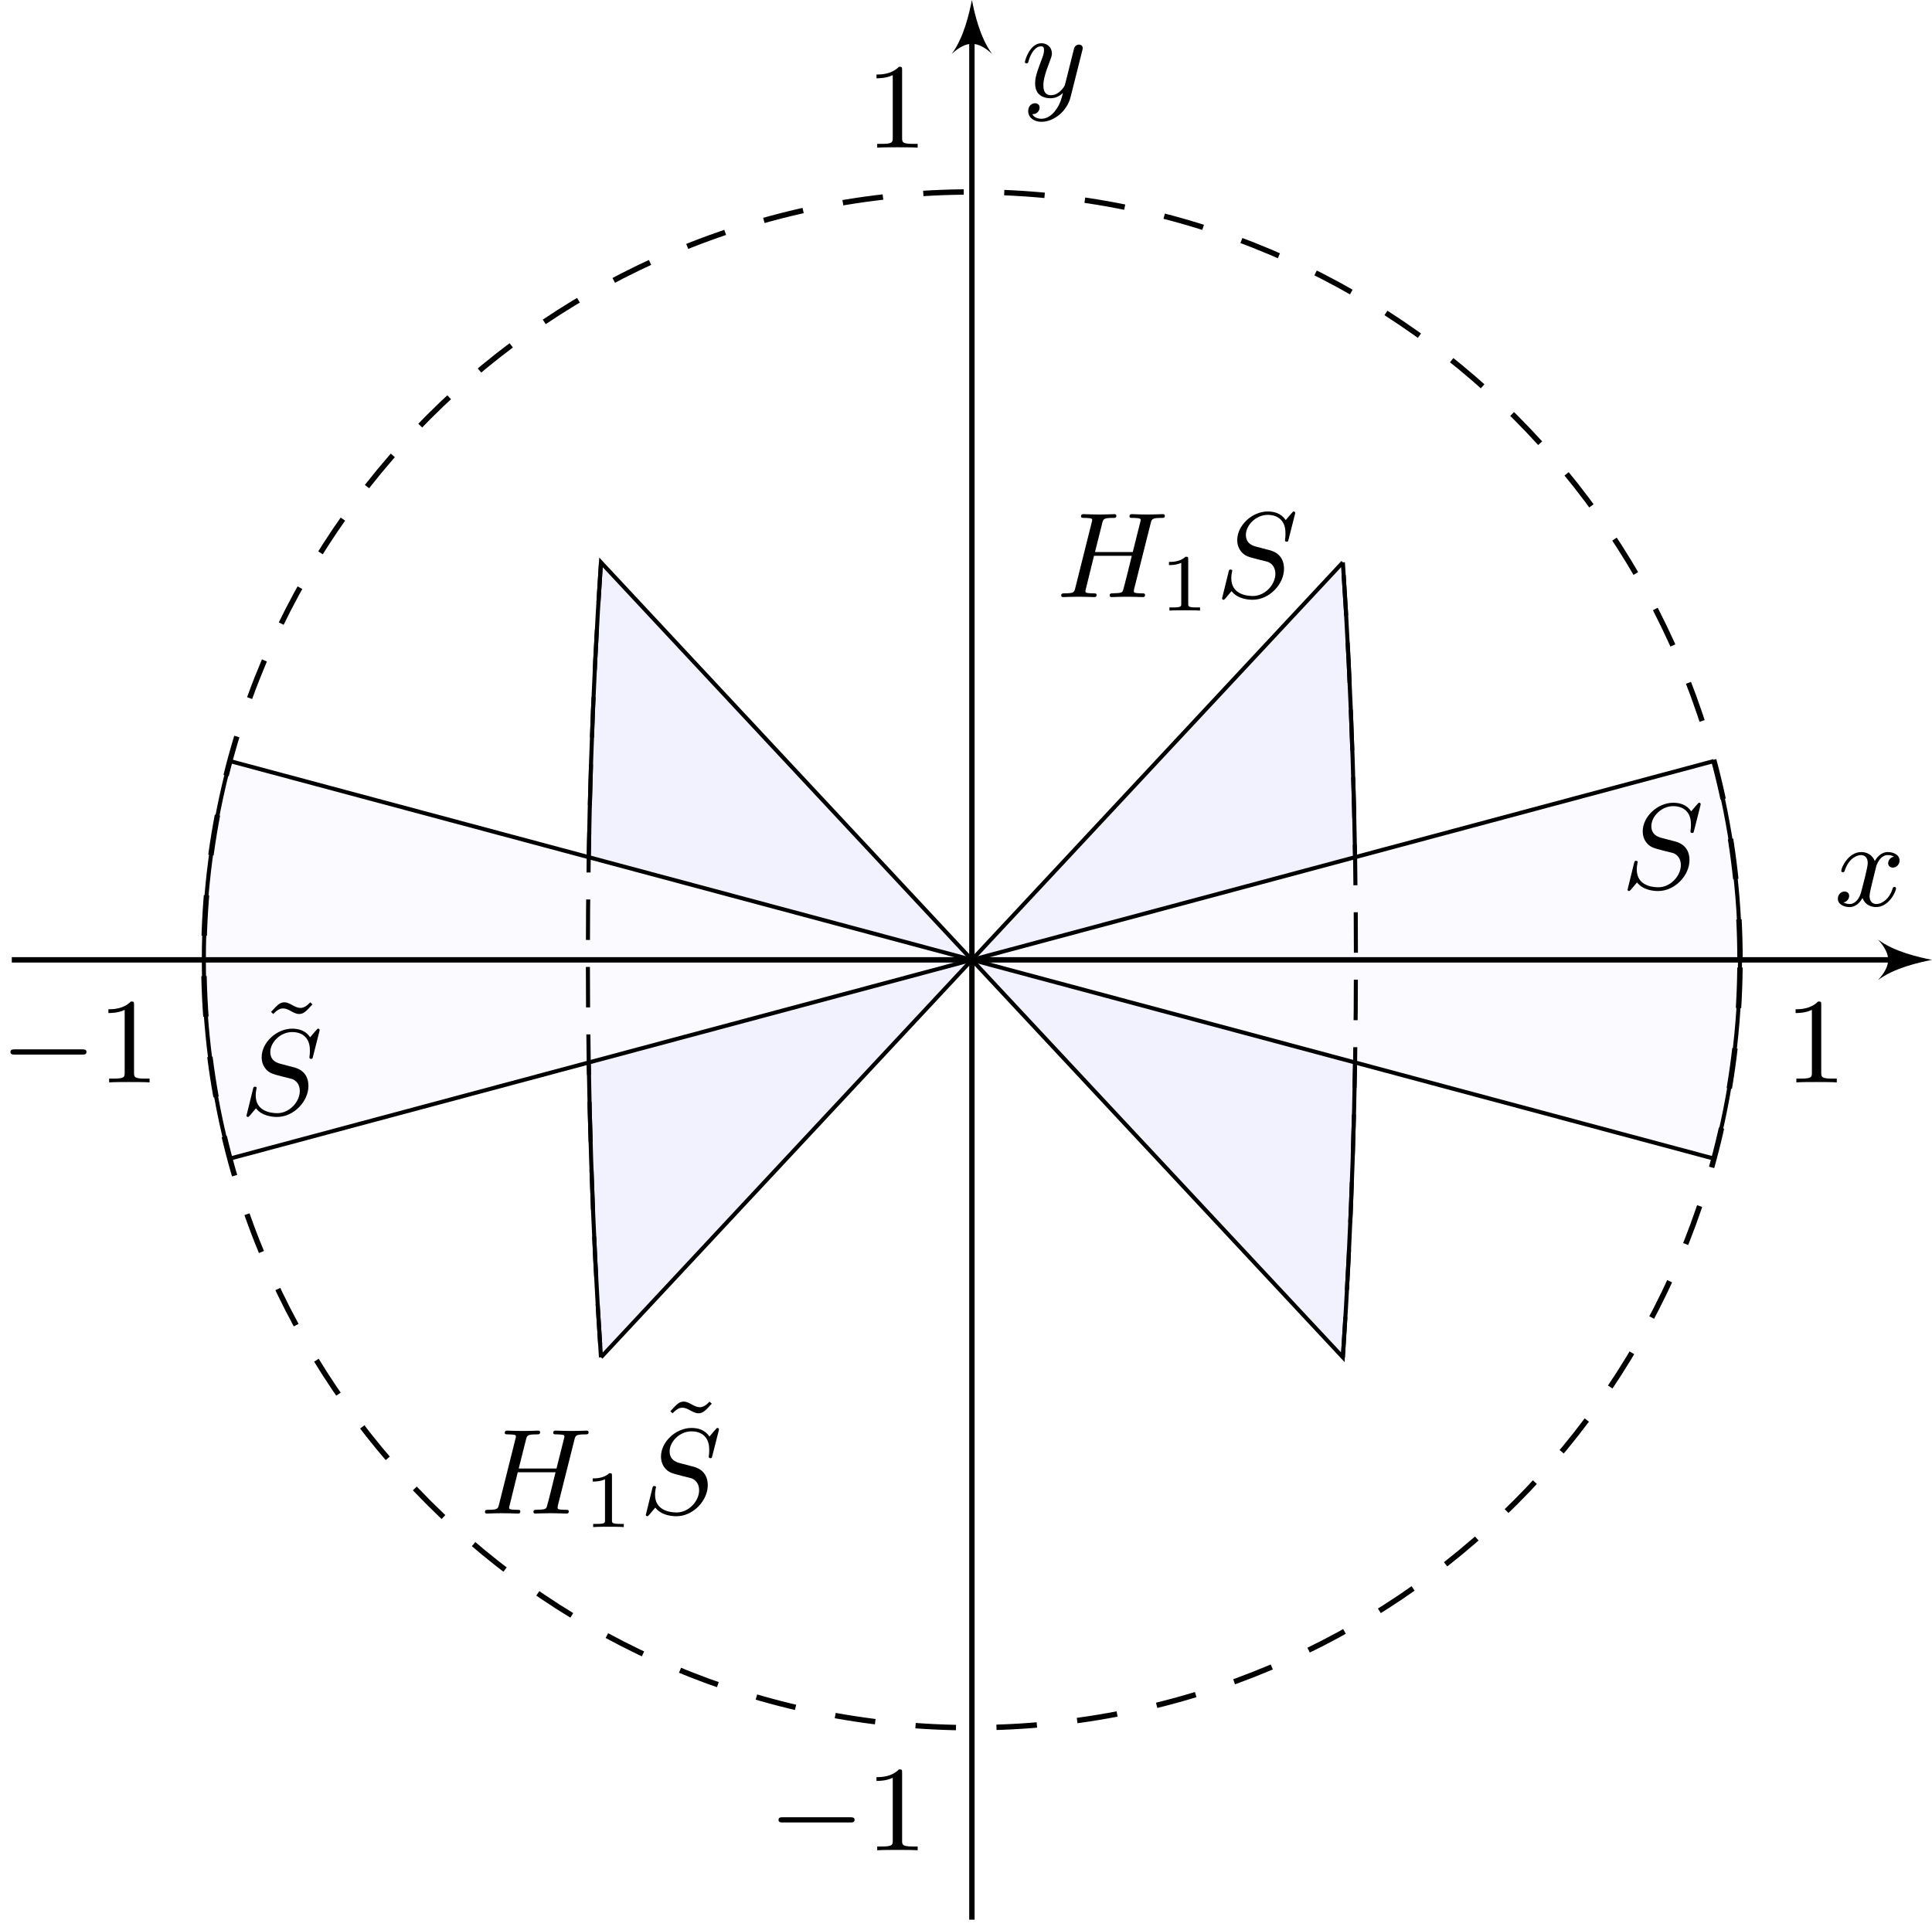
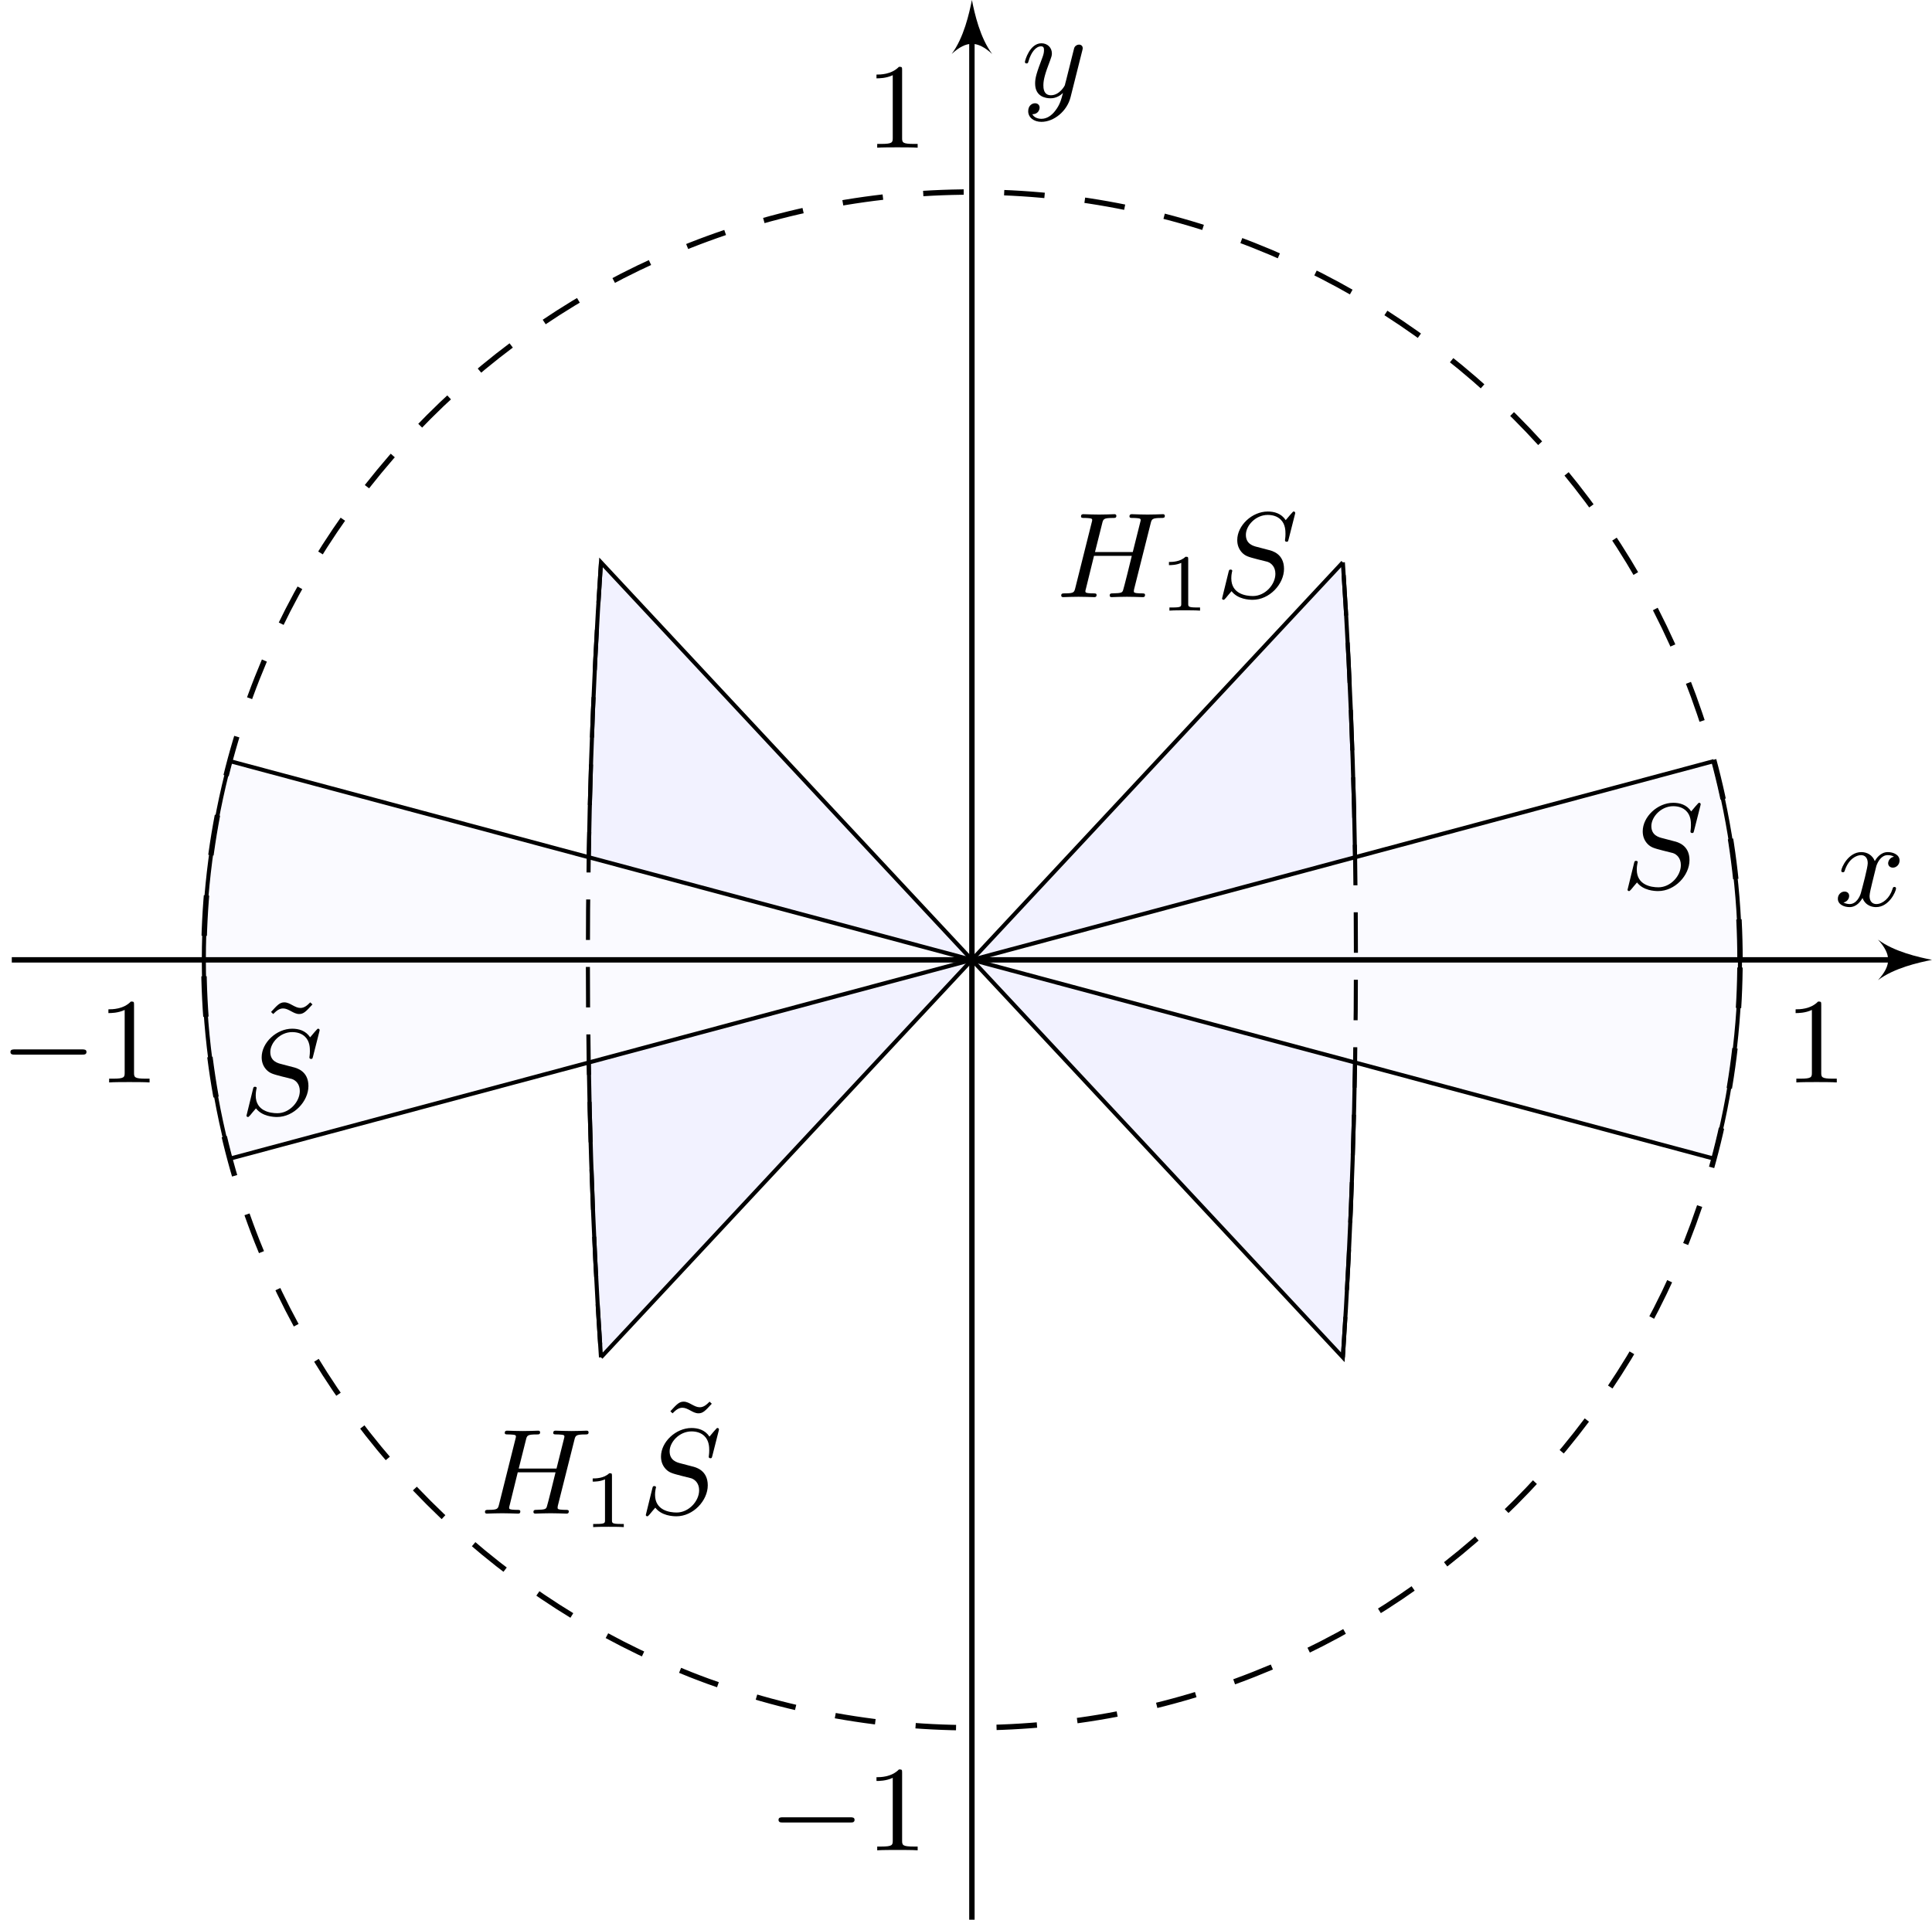
- <svg xmlns="http://www.w3.org/2000/svg" xmlns:xlink="http://www.w3.org/1999/xlink" version="1.1" width="199.647pt" height="198.702pt" viewBox="4.299 87.987 199.647 198.702">
+ <svg xmlns="http://www.w3.org/2000/svg" xmlns:xlink="http://www.w3.org/1999/xlink" version="1.1" width="199.647pt" height="198.707pt" viewBox="4.299 104.721 199.647 198.707">
  <defs>
-     <path id="g4-49" d="M2.726-5.73C2.726-5.954 2.717-5.972 2.493-5.972C1.937-5.398 1.112-5.398 .834-5.398V-5.12C1.004-5.12 1.551-5.12 2.035-5.353V-.717C2.035-.386 2.008-.278 1.175-.278H.888V0C1.21-.027 2.008-.027 2.376-.027S3.551-.027 3.873 0V-.278H3.587C2.753-.278 2.726-.386 2.726-.717V-5.73Z" />
-     <path id="g4-126" d="M3.667-5.999C3.425-5.756 3.219-5.586 2.941-5.586C2.744-5.586 2.573-5.667 2.295-5.819C2.179-5.882 1.973-5.999 1.757-5.999C1.426-5.999 1.255-5.819 .771-5.29L.933-5.138C1.175-5.38 1.381-5.55 1.659-5.55C1.856-5.55 2.026-5.469 2.304-5.317C2.421-5.254 2.627-5.138 2.842-5.138C3.174-5.138 3.344-5.317 3.829-5.846L3.667-5.999Z" />
    <path id="g1-72" d="M6.994-5.434C7.074-5.765 7.101-5.846 7.801-5.846C7.944-5.846 8.043-5.846 8.043-6.007C8.043-6.088 7.98-6.124 7.908-6.124L7.343-6.106C7.074-6.097 7.057-6.097 6.77-6.097S6.465-6.097 6.196-6.106C6.016-6.115 5.783-6.124 5.613-6.124C5.559-6.124 5.434-6.124 5.434-5.963C5.434-5.846 5.523-5.846 5.703-5.846C5.738-5.846 5.9-5.846 6.043-5.828C6.214-5.81 6.259-5.783 6.259-5.694C6.259-5.649 6.25-5.622 6.223-5.514L5.676-3.327H2.887L3.416-5.434C3.497-5.774 3.524-5.846 4.223-5.846C4.367-5.846 4.465-5.846 4.465-6.007C4.465-6.088 4.402-6.124 4.331-6.124L3.766-6.106C3.497-6.097 3.479-6.097 3.192-6.097S2.887-6.097 2.618-6.106C2.439-6.115 2.206-6.124 2.035-6.124C1.982-6.124 1.856-6.124 1.856-5.963C1.856-5.846 1.946-5.846 2.125-5.846C2.161-5.846 2.322-5.846 2.466-5.828C2.636-5.81 2.681-5.783 2.681-5.694C2.681-5.649 2.672-5.613 2.645-5.514L1.435-.681C1.354-.359 1.336-.278 .664-.278C.493-.278 .395-.278 .395-.117C.395-.036 .457 0 .529 0C.699 0 .924-.009 1.094-.018C1.363-.027 1.381-.027 1.668-.027S1.973-.027 2.242-.018C2.421-.009 2.654 0 2.824 0C2.896 0 3.004 0 3.004-.161C3.004-.278 2.914-.278 2.726-.278C2.69-.278 2.529-.278 2.385-.296C2.188-.323 2.179-.359 2.179-.439C2.179-.466 2.179-.484 2.224-.646L2.815-3.049H5.604C5.532-2.735 5.003-.601 4.958-.502C4.896-.35 4.869-.287 4.187-.278C4.08-.278 3.972-.278 3.972-.117C3.972-.036 4.035 0 4.107 0C4.277 0 4.501-.009 4.671-.018C4.94-.027 4.958-.027 5.245-.027S5.55-.027 5.819-.018C5.999-.009 6.232 0 6.402 0C6.474 0 6.581 0 6.581-.161C6.581-.278 6.492-.278 6.303-.278C6.267-.278 6.106-.278 5.963-.296C5.765-.323 5.756-.359 5.756-.439S5.774-.592 5.792-.655L6.994-5.434Z" />
    <path id="g1-83" d="M5.864-6.079C5.891-6.178 5.891-6.196 5.891-6.223C5.891-6.232 5.882-6.321 5.783-6.321C5.738-6.321 5.73-6.312 5.622-6.187C5.496-6.052 5.604-6.169 5.192-5.685C4.86-6.187 4.34-6.321 3.865-6.321C2.708-6.321 1.614-5.29 1.614-4.214C1.614-3.847 1.731-3.542 1.964-3.291C2.224-3.022 2.448-2.968 3.093-2.798L3.847-2.609C4.133-2.511 4.429-2.233 4.429-1.722C4.429-.924 3.667-.081 2.771-.081C2.242-.081 1.175-.242 1.175-1.39C1.175-1.47 1.175-1.605 1.228-1.874C1.246-1.91 1.246-1.928 1.246-1.937C1.246-1.973 1.228-2.035 1.121-2.035S1.004-1.991 .968-1.838L.493 .099C.493 .152 .538 .197 .601 .197C.646 .197 .655 .188 .771 .063C.825 0 1.085-.323 1.193-.439C1.659 .161 2.484 .197 2.753 .197C3.99 .197 5.066-.959 5.066-2.089C5.066-3.201 4.187-3.425 3.909-3.488L3.093-3.703C2.798-3.775 2.251-3.918 2.251-4.6S2.968-6.07 3.865-6.07C4.223-6.07 4.573-5.972 4.824-5.721C5.165-5.389 5.174-4.905 5.174-4.671C5.174-4.376 5.138-4.277 5.138-4.205S5.174-4.089 5.263-4.089C5.362-4.089 5.362-4.107 5.407-4.277L5.864-6.079Z" />
    <path id="g1-120" d="M4.411-3.622C4.08-3.56 3.981-3.273 3.981-3.138C3.981-2.968 4.107-2.815 4.331-2.815C4.582-2.815 4.824-3.031 4.824-3.344C4.824-3.757 4.376-3.963 3.954-3.963C3.416-3.963 3.102-3.488 2.995-3.3C2.824-3.739 2.43-3.963 2-3.963C1.04-3.963 .52-2.815 .52-2.582C.52-2.502 .583-2.475 .646-2.475C.726-2.475 .753-2.52 .771-2.573C1.049-3.461 1.641-3.739 1.982-3.739C2.242-3.739 2.475-3.569 2.475-3.147C2.475-2.824 2.089-1.39 1.973-.959C1.901-.681 1.632-.126 1.139-.126C.959-.126 .771-.188 .681-.242C.924-.287 1.103-.493 1.103-.726C1.103-.95 .933-1.049 .762-1.049C.502-1.049 .269-.825 .269-.52C.269-.081 .753 .099 1.13 .099C1.65 .099 1.955-.332 2.089-.574C2.313 .018 2.842 .099 3.084 .099C4.053 .099 4.564-1.067 4.564-1.282C4.564-1.327 4.537-1.39 4.447-1.39C4.349-1.39 4.34-1.354 4.295-1.219C4.098-.574 3.578-.126 3.111-.126C2.851-.126 2.609-.287 2.609-.717C2.609-.915 2.735-1.408 2.815-1.748C2.851-1.91 3.093-2.878 3.111-2.941C3.219-3.264 3.488-3.739 3.945-3.739C4.107-3.739 4.277-3.712 4.411-3.622Z" />
    <path id="g1-121" d="M4.501-3.452C4.51-3.497 4.528-3.551 4.528-3.604C4.528-3.721 4.447-3.865 4.25-3.865C4.133-3.865 3.972-3.793 3.9-3.622C3.891-3.587 3.802-3.219 3.748-3.022L3.3-1.228C3.228-.968 3.228-.95 3.21-.87C3.201-.834 2.824-.126 2.179-.126C1.623-.126 1.623-.69 1.623-.861C1.623-1.264 1.739-1.704 2.125-2.708C2.197-2.914 2.251-3.04 2.251-3.21C2.251-3.649 1.919-3.963 1.479-3.963C.619-3.963 .26-2.69 .26-2.582C.26-2.502 .323-2.475 .386-2.475C.484-2.475 .493-2.529 .529-2.645C.717-3.309 1.076-3.739 1.453-3.739C1.668-3.739 1.668-3.569 1.668-3.443C1.668-3.291 1.632-3.129 1.551-2.914C1.13-1.802 1.013-1.426 1.013-.995C1.013 0 1.82 .099 2.152 .099C2.591 .099 2.905-.134 3.067-.296C2.95 .161 2.851 .565 2.502 1.013C2.233 1.372 1.874 1.614 1.479 1.614C1.228 1.614 .933 1.524 .807 1.273C1.282 1.273 1.345 .879 1.345 .789C1.345 .592 1.201 .466 1.004 .466C.789 .466 .502 .637 .502 1.049C.502 1.515 .915 1.838 1.479 1.838C2.394 1.838 3.371 1.058 3.631 .009L4.501-3.452Z" />
    <path id="g6-49" d="M2.146-3.796C2.146-3.975 2.122-3.975 1.943-3.975C1.548-3.593 .938-3.593 .723-3.593V-3.359C.879-3.359 1.273-3.359 1.632-3.527V-.508C1.632-.311 1.632-.233 1.016-.233H.759V0C1.088-.024 1.554-.024 1.889-.024S2.69-.024 3.019 0V-.233H2.762C2.146-.233 2.146-.311 2.146-.508V-3.796Z" />
+     <path id="g4-49" d="M2.726-5.73C2.726-5.954 2.717-5.972 2.493-5.972C1.937-5.398 1.112-5.398 .834-5.398V-5.12C1.004-5.12 1.551-5.12 2.035-5.353V-.717C2.035-.386 2.008-.278 1.175-.278H.888V0C1.21-.027 2.008-.027 2.376-.027S3.551-.027 3.873 0V-.278H3.587C2.753-.278 2.726-.386 2.726-.717V-5.73Z" />
+     <path id="g4-126" d="M3.667-5.999C3.425-5.756 3.219-5.586 2.941-5.586C2.744-5.586 2.573-5.667 2.295-5.819C2.179-5.882 1.973-5.999 1.757-5.999C1.426-5.999 1.255-5.819 .771-5.29L.933-5.138C1.175-5.38 1.381-5.55 1.659-5.55C1.856-5.55 2.026-5.469 2.304-5.317C2.421-5.254 2.627-5.138 2.842-5.138C3.174-5.138 3.344-5.317 3.829-5.846L3.667-5.999Z" />
    <path id="g0-0" d="M6.052-2.053C6.214-2.053 6.384-2.053 6.384-2.251C6.384-2.439 6.205-2.439 6.052-2.439H1.103C.95-2.439 .771-2.439 .771-2.251C.771-2.053 .941-2.053 1.103-2.053H6.052Z" />
  </defs>
  <g id="page1" transform="matrix(1.4 0 0 1.4 0 0)">
-     <path d="M102.191 104.367L74.809 133.715L102.191 163.059C103.477 143.84 103.477 123.586 102.191 104.367" fill="#f2f2ff" />
-     <path d="M102.191 104.367L74.809 133.715L102.191 163.059C103.477 143.84 103.477 123.586 102.191 104.367" stroke="#000" fill="none" stroke-width=".299" stroke-miterlimit="10" />
+     <path d="M102.191 116.32L74.809 145.668L102.191 175.016C103.477 155.797 103.477 135.543 102.191 116.32" fill="#f2f2ff" />
+     <path d="M102.191 116.32L74.809 145.668L102.191 175.016C103.477 155.797 103.477 135.543 102.191 116.32" stroke="#000" fill="none" stroke-width=".299" stroke-miterlimit="10" />
    <g transform="matrix(1 0 0 1 6.1968 -26.781)">
-       <use x="74.81" y="133.713" xlink:href="#g1-72" />
-       <use x="82.433" y="134.71" xlink:href="#g6-49" />
-       <use x="86.584" y="133.713" xlink:href="#g1-83" />
+       <use x="74.81" y="145.669" xlink:href="#g1-72" />
+       <use x="82.433" y="146.665" xlink:href="#g6-49" />
+       <use x="86.584" y="145.669" xlink:href="#g1-83" />
    </g>
-     <path d="M47.43 163.059L74.809 133.715L47.43 104.367C46.141 123.586 46.141 143.84 47.43 163.059" fill="#f2f2ff" />
-     <path d="M47.43 163.059L74.809 133.715L47.43 104.367C46.141 123.586 46.141 143.84 47.43 163.059" stroke="#000" fill="none" stroke-width=".299" stroke-miterlimit="10" />
-     <g transform="matrix(1 0 0 1 -36.3377 40.883)">
-       <use x="74.81" y="133.713" xlink:href="#g1-72" />
-       <use x="82.433" y="134.71" xlink:href="#g6-49" />
-       <use x="88.118" y="131.447" xlink:href="#g4-126" />
-       <use x="86.584" y="133.713" xlink:href="#g1-83" />
+     <path d="M47.43 175.016L74.809 145.668L47.43 116.32C46.141 135.543 46.141 155.797 47.43 175.016" fill="#f2f2ff" />
+     <path d="M47.43 175.016L74.809 145.668L47.43 116.32C46.141 135.543 46.141 155.797 47.43 175.016" stroke="#000" fill="none" stroke-width=".299" stroke-miterlimit="10" />
+     <g transform="matrix(1 0 0 1 -36.3377 40.884)">
+       <use x="74.81" y="145.669" xlink:href="#g1-72" />
+       <use x="82.433" y="146.665" xlink:href="#g6-49" />
+       <use x="88.118" y="143.402" xlink:href="#g4-126" />
+       <use x="86.584" y="145.669" xlink:href="#g1-83" />
    </g>
-     <path d="M129.57 119.039L74.809 133.715L129.57 148.387C132.148 138.777 132.148 128.648 129.57 119.039" fill="#fafaff" />
-     <path d="M129.57 119.039L74.809 133.715L129.57 148.387C132.148 138.777 132.148 128.648 129.57 119.039" stroke="#000" fill="none" stroke-width=".299" stroke-miterlimit="10" />
+     <path d="M129.57 130.996L74.809 145.668L129.57 160.344C132.148 150.73 132.148 140.605 129.57 130.996" fill="#fafaff" />
+     <path d="M129.57 130.996L74.809 145.668L129.57 160.344C132.148 150.73 132.148 140.605 129.57 130.996" stroke="#000" fill="none" stroke-width=".299" stroke-miterlimit="10" />
    <g transform="matrix(1 0 0 1 47.8997 -5.276)">
-       <use x="74.81" y="133.713" xlink:href="#g1-83" />
+       <use x="74.81" y="145.669" xlink:href="#g1-83" />
    </g>
-     <path d="M20.047 148.387L74.809 133.715L20.047 119.039C17.473 128.648 17.473 138.777 20.047 148.387" fill="#fafaff" />
-     <path d="M20.047 148.387L74.809 133.715L20.047 119.039C17.473 128.648 17.473 138.777 20.047 148.387" stroke="#000" fill="none" stroke-width=".299" stroke-miterlimit="10" />
+     <path d="M20.047 160.344L74.809 145.668L20.047 130.996C17.473 140.605 17.473 150.73 20.047 160.344" fill="#fafaff" />
+     <path d="M20.047 160.344L74.809 145.668L20.047 130.996C17.473 140.605 17.473 150.73 20.047 160.344" stroke="#000" fill="none" stroke-width=".299" stroke-miterlimit="10" />
    <g transform="matrix(1 0 0 1 -54.0391 11.403)">
-       <use x="76.344" y="131.447" xlink:href="#g4-126" />
-       <use x="74.81" y="133.713" xlink:href="#g1-83" />
+       <use x="76.344" y="143.402" xlink:href="#g4-126" />
+       <use x="74.81" y="145.669" xlink:href="#g1-83" />
    </g>
-     <path d="M102.191 163.059C103.477 143.84 103.477 123.586 102.191 104.367" stroke="#000" fill="none" stroke-width=".299" stroke-miterlimit="10" stroke-dasharray="2.989,1.993" />
-     <path d="M47.43 104.367C46.141 123.586 46.141 143.84 47.43 163.059" stroke="#000" fill="none" stroke-width=".299" stroke-miterlimit="10" stroke-dasharray="2.989,1.993" />
-     <path d="M3.941 133.715H143.285" stroke="#000" fill="none" stroke-width=".399" stroke-miterlimit="10" />
-     <path d="M145.675 133.715C144.679 133.516 142.886 133.117 141.691 132.219C142.687 133.316 142.687 134.113 141.691 135.207C142.886 134.313 144.679 133.914 145.675 133.715Z" />
+     <path d="M102.191 175.016C103.477 155.797 103.477 135.543 102.191 116.32" stroke="#000" fill="none" stroke-width=".299" stroke-miterlimit="10" stroke-dasharray="2.989,1.993" />
+     <path d="M47.43 116.32C46.141 135.543 46.141 155.797 47.43 175.016" stroke="#000" fill="none" stroke-width=".299" stroke-miterlimit="10" stroke-dasharray="2.989,1.993" />
+     <path d="M3.941 145.668H143.285" stroke="#000" fill="none" stroke-width=".399" stroke-miterlimit="10" />
+     <path d="M145.675 145.668C144.679 145.469 142.886 145.07 141.691 144.176C142.687 145.27 142.687 146.066 141.691 147.164C142.886 146.266 144.679 145.867 145.675 145.668Z" />
    <g transform="matrix(1 0 0 1 63.6477 -3.994)">
-       <use x="74.81" y="133.713" xlink:href="#g1-120" />
+       <use x="74.81" y="145.669" xlink:href="#g1-120" />
    </g>
-     <path d="M74.809 204.578V65.238" stroke="#000" fill="none" stroke-width=".399" stroke-miterlimit="10" />
-     <path d="M74.809 62.848C74.609 63.844 74.211 65.637 73.316 66.832C74.41 65.836 75.207 65.836 76.305 66.832C75.406 65.637 75.008 63.844 74.809 62.848Z" />
+     <path d="M74.809 216.535V77.191" stroke="#000" fill="none" stroke-width=".399" stroke-miterlimit="10" />
+     <path d="M74.809 74.801C74.609 75.797 74.211 77.59 73.316 78.785C74.41 77.789 75.207 77.789 76.305 78.785C75.406 77.59 75.008 75.797 74.809 74.801Z" />
    <g transform="matrix(1 0 0 1 3.6521 -63.7098)">
-       <use x="74.81" y="133.713" xlink:href="#g1-121" />
+       <use x="74.81" y="145.669" xlink:href="#g1-121" />
    </g>
-     <path d="M131.504 133.715C131.504 102.402 106.121 77.019 74.809 77.019C43.5 77.019 18.117 102.402 18.117 133.715C18.117 165.023 43.5 190.406 74.809 190.406C106.121 190.406 131.504 165.023 131.504 133.715Z" stroke="#000" fill="none" stroke-width=".399" stroke-miterlimit="10" stroke-dasharray="2.989,2.989" />
+     <path d="M131.504 145.668C131.504 114.359 106.121 88.977 74.809 88.977C43.5 88.977 18.117 114.359 18.117 145.668C18.117 176.981 43.5 202.363 74.809 202.363C106.121 202.363 131.504 176.981 131.504 145.668Z" stroke="#000" fill="none" stroke-width=".399" stroke-miterlimit="10" stroke-dasharray="2.989,2.989" />
    <g transform="matrix(1 0 0 1 -7.8785 -59.9644)">
-       <use x="74.81" y="133.713" xlink:href="#g4-49" />
+       <use x="74.81" y="145.669" xlink:href="#g4-49" />
    </g>
    <g transform="matrix(1 0 0 1 -15.0461 65.743)">
-       <use x="74.81" y="133.713" xlink:href="#g0-0" />
-       <use x="81.978" y="133.713" xlink:href="#g4-49" />
+       <use x="74.81" y="145.669" xlink:href="#g0-0" />
+       <use x="81.978" y="145.669" xlink:href="#g4-49" />
    </g>
    <g transform="matrix(1 0 0 1 59.9647 9.049)">
-       <use x="74.81" y="133.713" xlink:href="#g4-49" />
+       <use x="74.81" y="145.669" xlink:href="#g4-49" />
    </g>
    <g transform="matrix(1 0 0 1 -71.73973 9.049)">
-       <use x="74.81" y="133.713" xlink:href="#g0-0" />
-       <use x="81.978" y="133.713" xlink:href="#g4-49" />
+       <use x="74.81" y="145.669" xlink:href="#g0-0" />
+       <use x="81.978" y="145.669" xlink:href="#g4-49" />
    </g>
  </g>
</svg>
